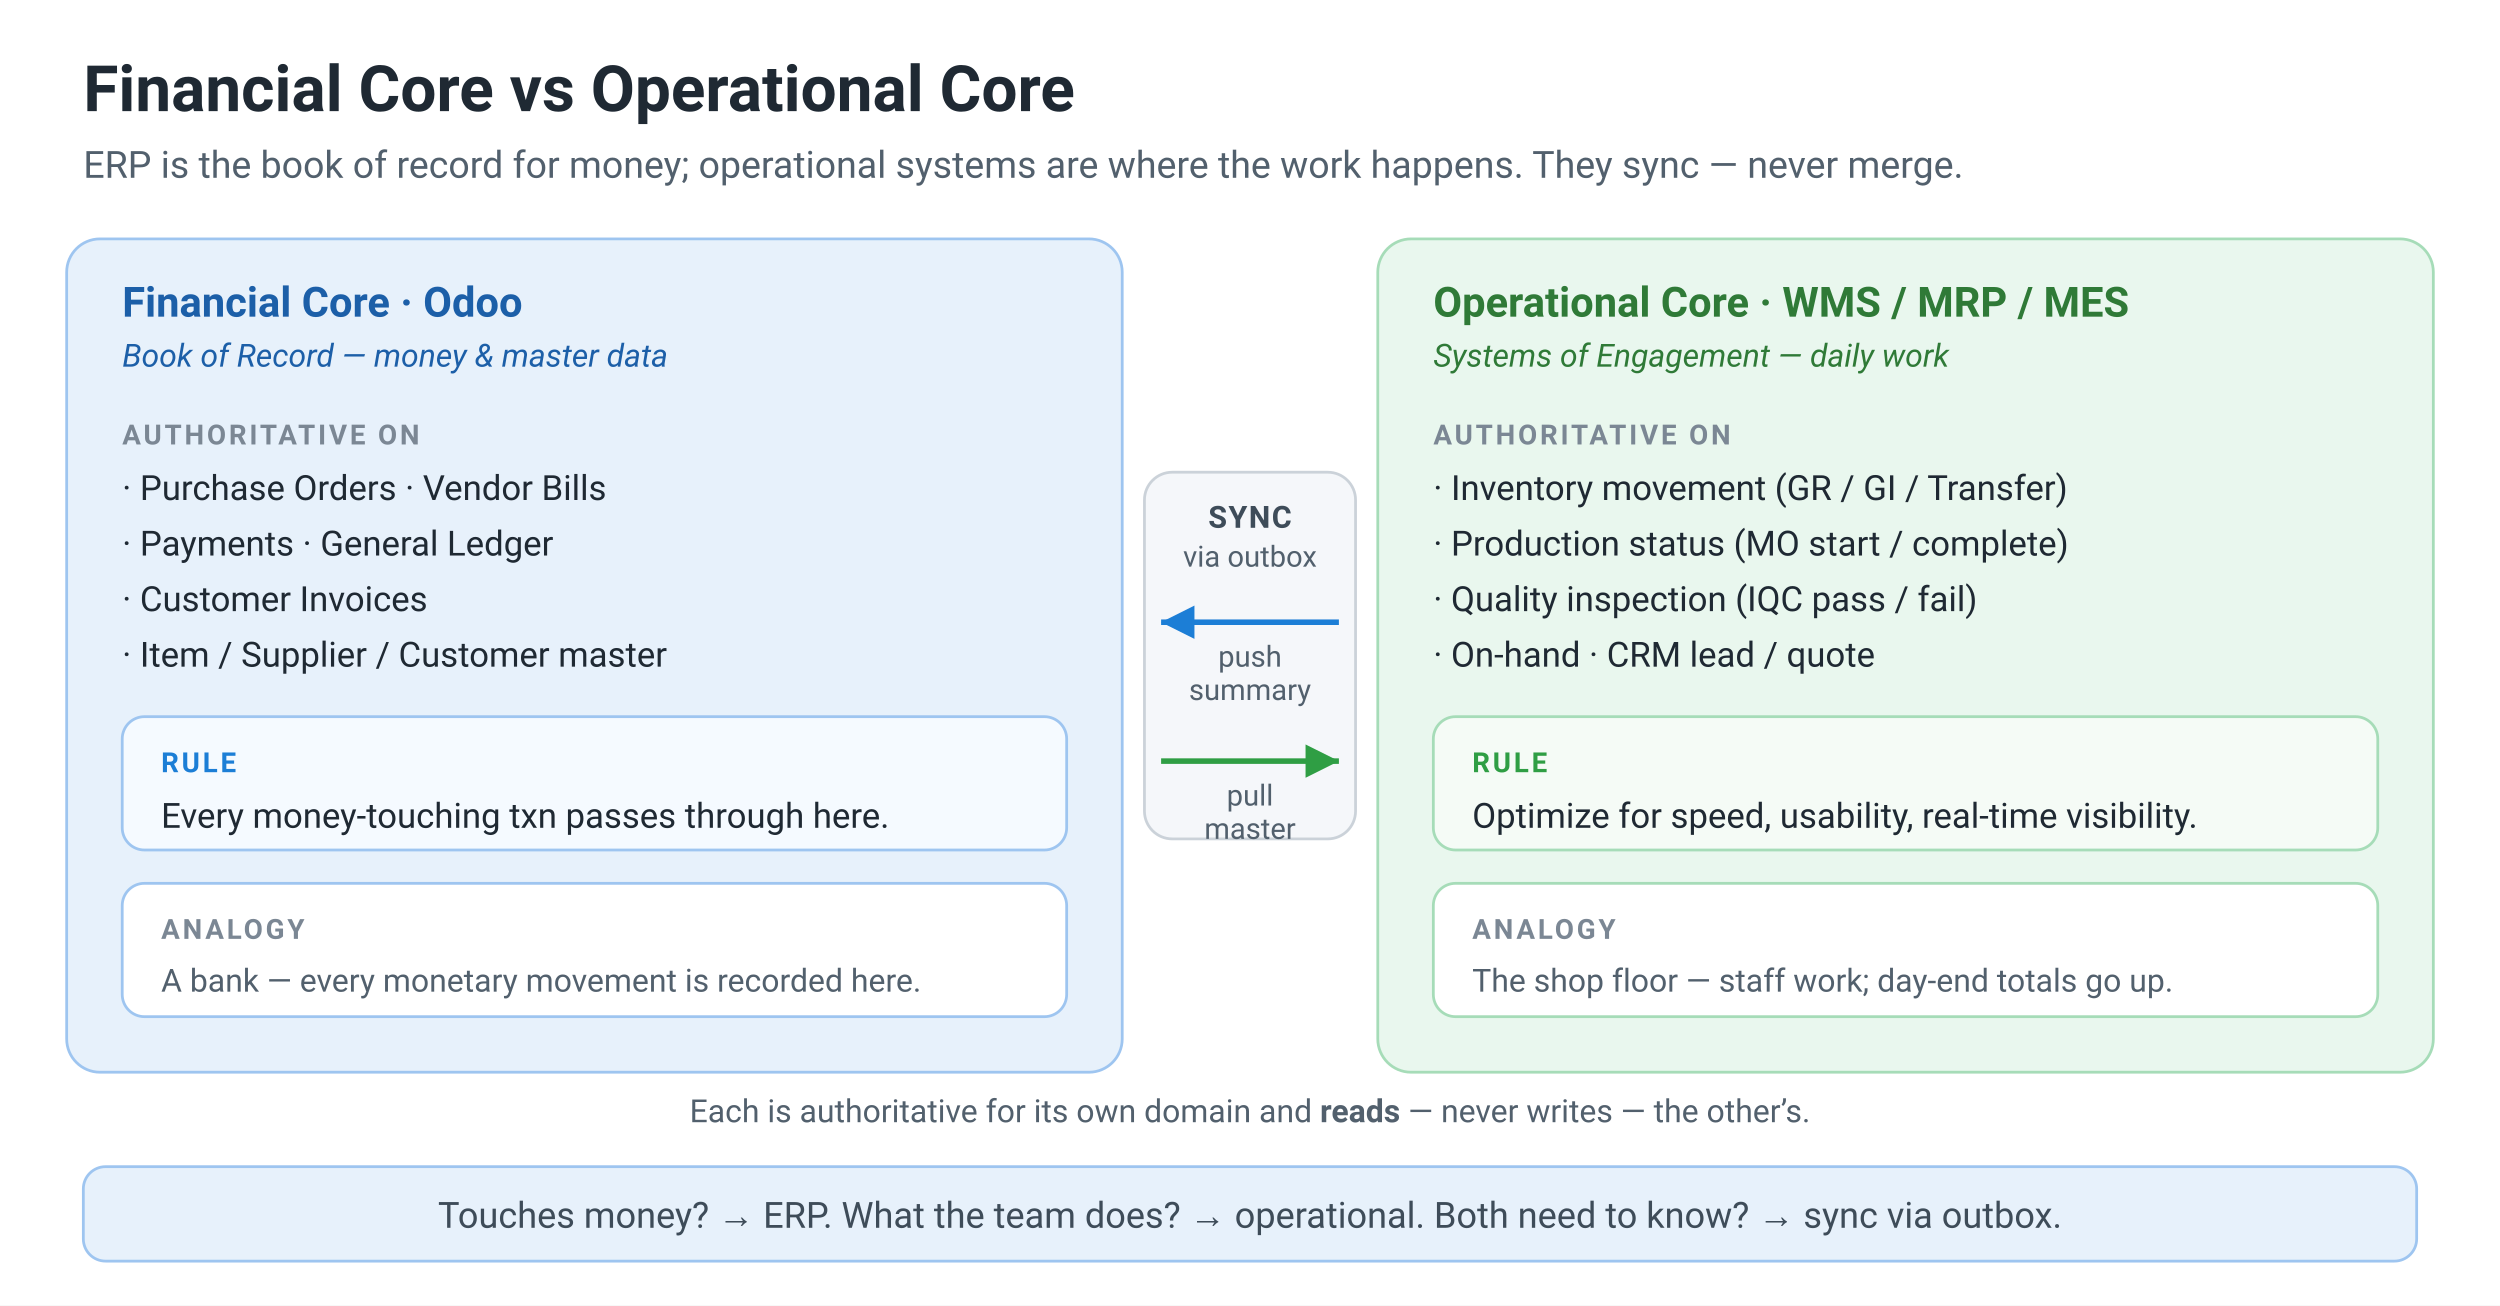
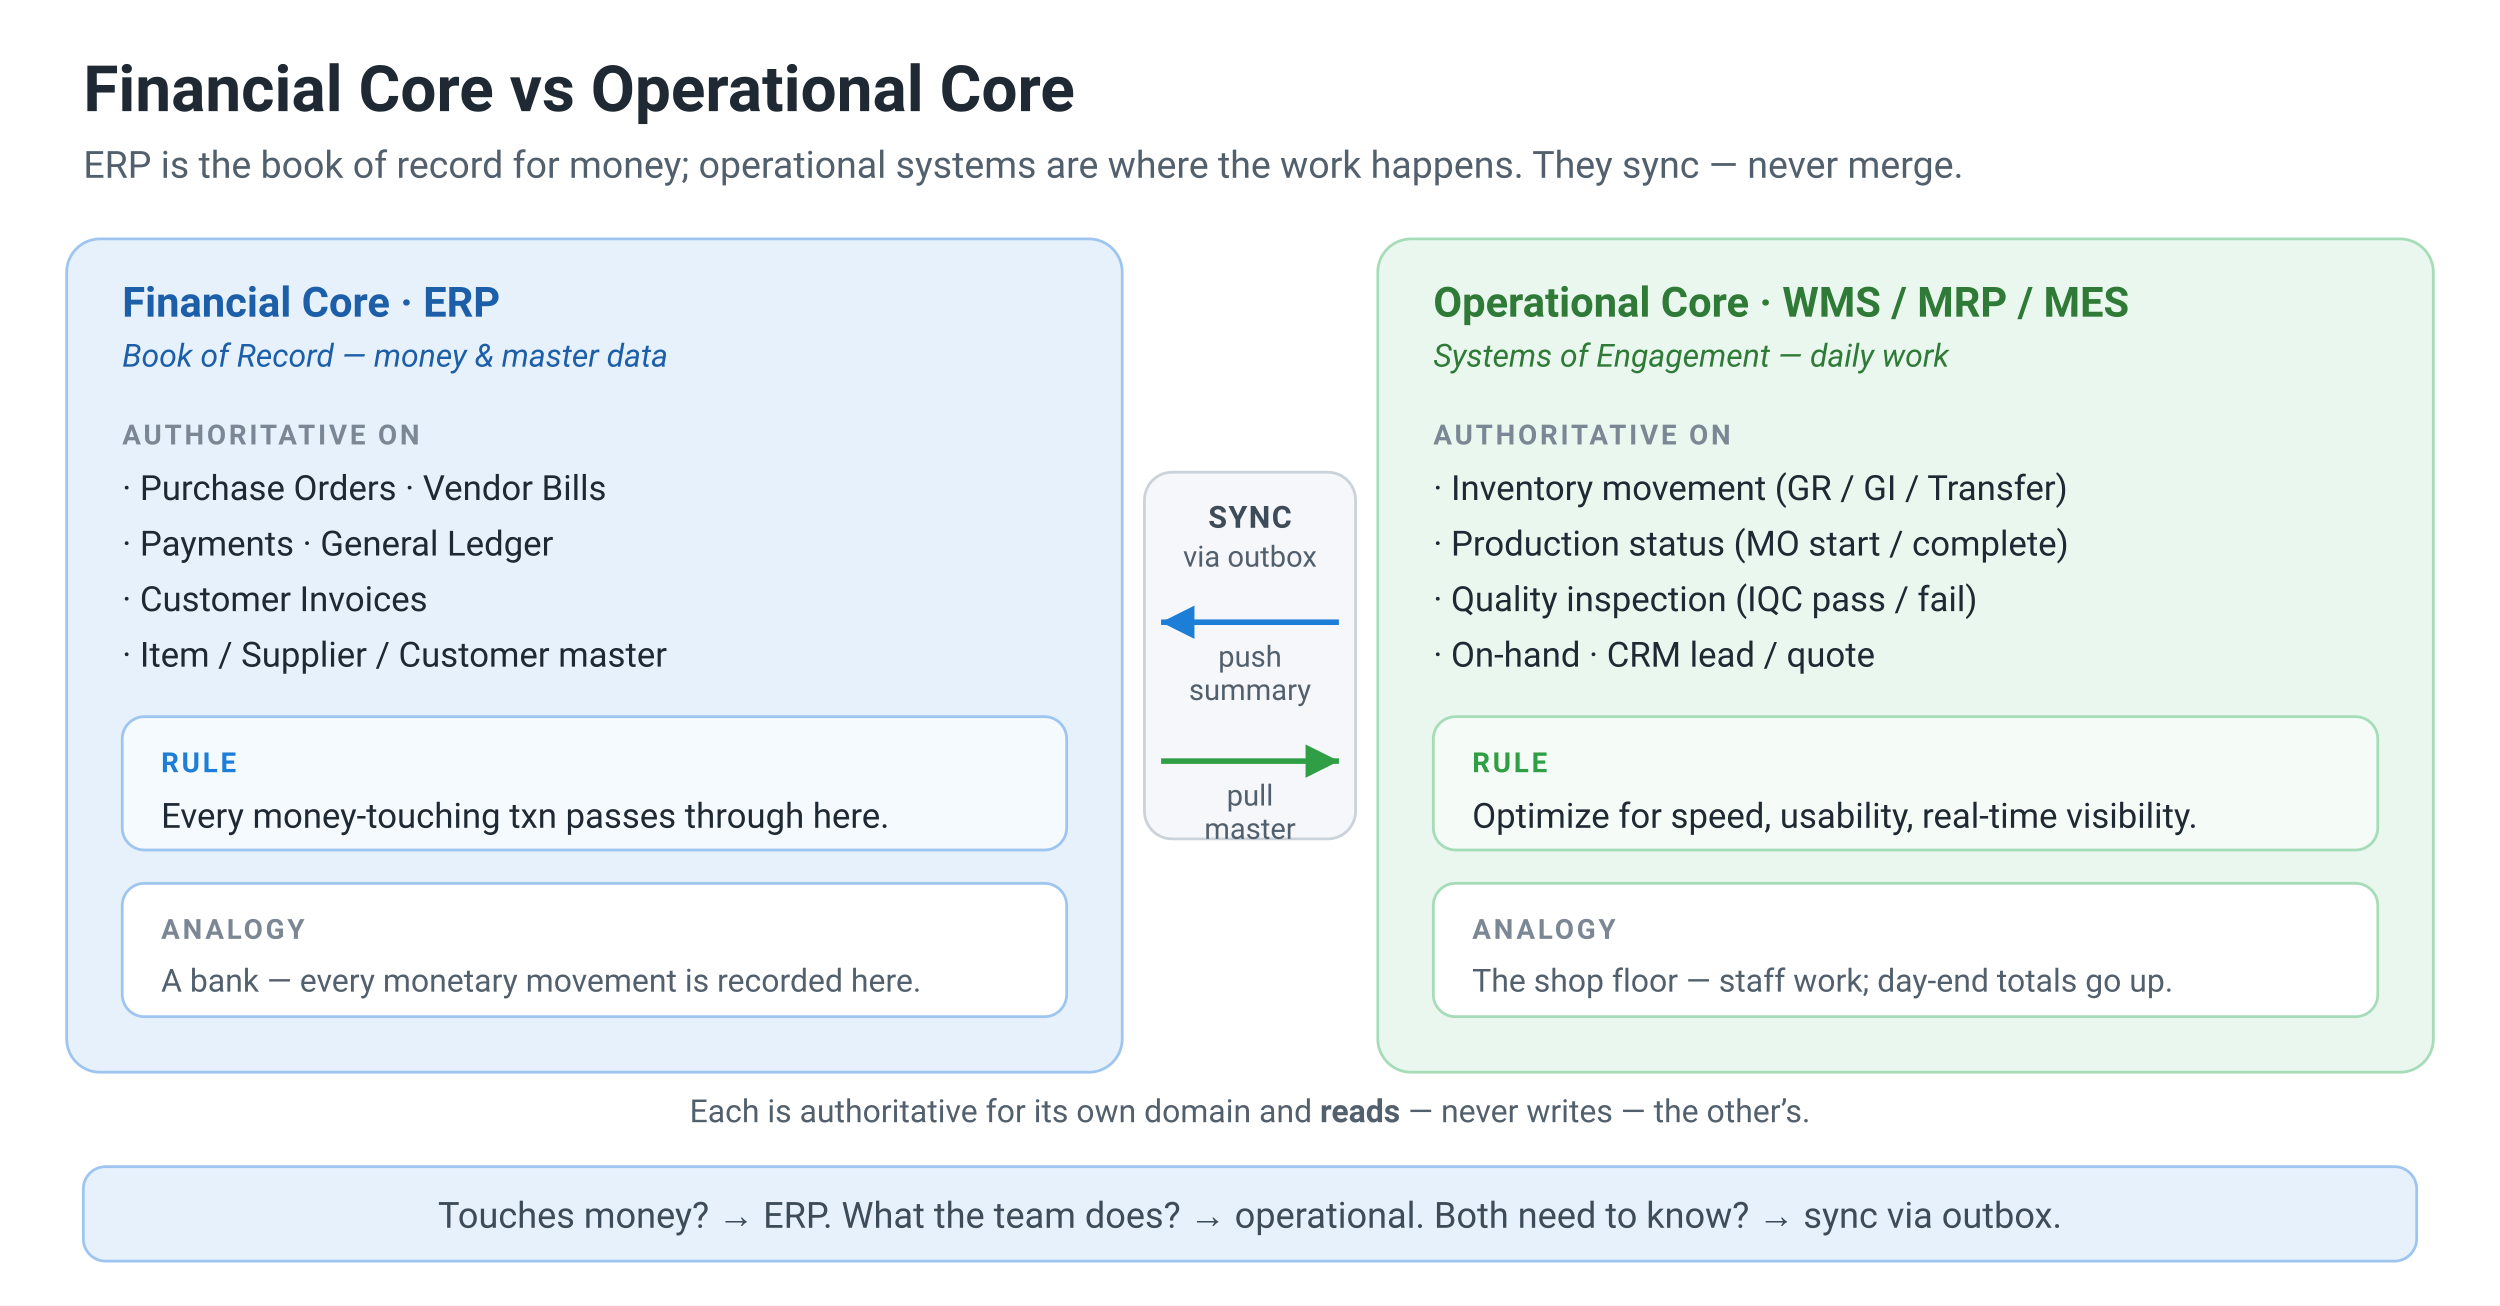
- <svg xmlns="http://www.w3.org/2000/svg" viewBox="0 0 900 470" width="900" height="470" role="img" aria-label="Two-layer mental model: a Financial Core (Odoo) owns money and master data, an Operational Core (WMS/MRP/MES) owns daily work, and they sync without merging">
+ <svg xmlns="http://www.w3.org/2000/svg" viewBox="0 0 900 470" width="900" height="470" role="img" aria-label="Two-layer mental model: a Financial Core (ERP) owns money and master data, an Operational Core (WMS/MRP/MES) owns daily work, and they sync without merging">
  <style>
    text{font-family:'Segoe UI',Roboto,'Helvetica Neue',Arial,sans-serif}
    .title{font-size:23px;font-weight:700;fill:#1f2933}
    .sub{font-size:13.5px;fill:#52606d}
    .ph{font-size:15px;font-weight:700}
    .role{font-size:11.5px;font-style:italic}
    .lbl{font-size:10px;font-weight:700;letter-spacing:1px}
    .li{font-size:12.5px;fill:#1f2933}
    .ana{font-size:11.5px;fill:#52606d}
    .syn{font-size:11px;font-weight:700;letter-spacing:.5px}
    .syncap{font-size:10.5px;fill:#52606d}
    .foot{font-size:13px;fill:#3e4c59}
  </style>
  <rect width="900" height="470" fill="#ffffff" />
  <text x="30" y="40" class="title">Financial Core vs Operational Core</text>
  <text x="30" y="64" class="sub">ERP is the book of record for money; operational systems are where the work happens. They sync — never merge.</text>
  <defs>
    <marker id="ab" markerWidth="9" markerHeight="9" refX="6" refY="3" orient="auto">
      <path d="M0,0 L6,3 L0,6 z" fill="#1c7ed6" />
    </marker>
    <marker id="ag" markerWidth="9" markerHeight="9" refX="6" refY="3" orient="auto">
      <path d="M0,0 L6,3 L0,6 z" fill="#2f9e44" />
    </marker>
  </defs>
  <rect x="24" y="86" width="380" height="300" rx="12" fill="#e7f1fb" stroke="#9ec5f0" />
-   <text x="44" y="114" class="ph" fill="#1c5fa8">Financial Core · Odoo</text>
+   <text x="44" y="114" class="ph" fill="#1c5fa8">Financial Core · ERP</text>
  <text x="44" y="132" class="role" fill="#1c5fa8">Book of Record — money &amp; master data</text>
  <text x="44" y="160" class="lbl" fill="#7b8794">AUTHORITATIVE ON</text>
  <text x="44" y="180" class="li" fill="#1c5fa8">·  Purchase Orders · Vendor Bills</text>
  <text x="44" y="200" class="li" fill="#1c5fa8">·  Payments · General Ledger</text>
  <text x="44" y="220" class="li" fill="#1c5fa8">·  Customer Invoices</text>
  <text x="44" y="240" class="li" fill="#1c5fa8">·  Item / Supplier / Customer master</text>
  <rect x="44" y="258" width="340" height="48" rx="8" fill="#f5faff" stroke="#9ec5f0" />
  <text x="58" y="278" class="lbl" fill="#1c7ed6">RULE</text>
  <text x="58" y="298" class="li" fill="#1c5fa8">Every money-touching txn passes through here.</text>
  <rect x="44" y="318" width="340" height="48" rx="8" fill="#ffffff" stroke="#9ec5f0" />
  <text x="58" y="338" class="lbl" fill="#7b8794">ANALOGY</text>
  <text x="58" y="357" class="ana">A bank — every monetary movement is recorded here.</text>
  <rect x="496" y="86" width="380" height="300" rx="12" fill="#e9f7ee" stroke="#a6dcb8" />
  <text x="516" y="114" class="ph" fill="#2f7a37">Operational Core · WMS / MRP / MES</text>
  <text x="516" y="132" class="role" fill="#2f7a37">Systems of Engagement — daily work</text>
  <text x="516" y="160" class="lbl" fill="#7b8794">AUTHORITATIVE ON</text>
  <text x="516" y="180" class="li" fill="#2f7a37">·  Inventory movement (GR / GI / Transfer)</text>
  <text x="516" y="200" class="li" fill="#2f7a37">·  Production status (MO start / complete)</text>
  <text x="516" y="220" class="li" fill="#2f7a37">·  Quality inspection (IQC pass / fail)</text>
  <text x="516" y="240" class="li" fill="#2f7a37">·  On-hand · CRM lead / quote</text>
  <rect x="516" y="258" width="340" height="48" rx="8" fill="#f5fbf6" stroke="#a6dcb8" />
  <text x="530" y="278" class="lbl" fill="#2f9e44">RULE</text>
  <text x="530" y="298" class="li" fill="#2f7a37">Optimize for speed, usability, real-time visibility.</text>
  <rect x="516" y="318" width="340" height="48" rx="8" fill="#ffffff" stroke="#a6dcb8" />
  <text x="530" y="338" class="lbl" fill="#7b8794">ANALOGY</text>
  <text x="530" y="357" class="ana">The shop floor — staff work; day-end totals go up.</text>
  <rect x="412" y="170" width="76" height="132" rx="10" fill="#f5f7fa" stroke="#cbd2d9" />
  <text x="450" y="190" text-anchor="middle" class="syn" fill="#3e4c59">SYNC</text>
  <text x="450" y="204" text-anchor="middle" class="syncap">via outbox</text>
  <path d="M482 224 L418 224" fill="none" stroke="#1c7ed6" stroke-width="2" marker-end="url(#ab)" />
  <text x="450" y="240" text-anchor="middle" class="syncap" fill="#1c5fa8">push</text>
  <text x="450" y="252" text-anchor="middle" class="syncap" fill="#1c5fa8">summary</text>
  <path d="M418 274 L482 274" fill="none" stroke="#2f9e44" stroke-width="2" marker-end="url(#ag)" />
  <text x="450" y="290" text-anchor="middle" class="syncap" fill="#2f7a37">pull</text>
  <text x="450" y="302" text-anchor="middle" class="syncap" fill="#2f7a37">master</text>
  <text x="450" y="404" text-anchor="middle" class="ana">Each is authoritative for its own domain and <tspan font-weight="700">reads</tspan> — never writes — the other’s.</text>
  <rect x="30" y="420" width="840" height="34" rx="8" fill="#e7f1fb" stroke="#9ec5f0" />
  <text x="450" y="442" text-anchor="middle" class="foot">Touches money? → ERP.  What the team does? → operational.  Both need to know? → sync via outbox.</text>
</svg>
